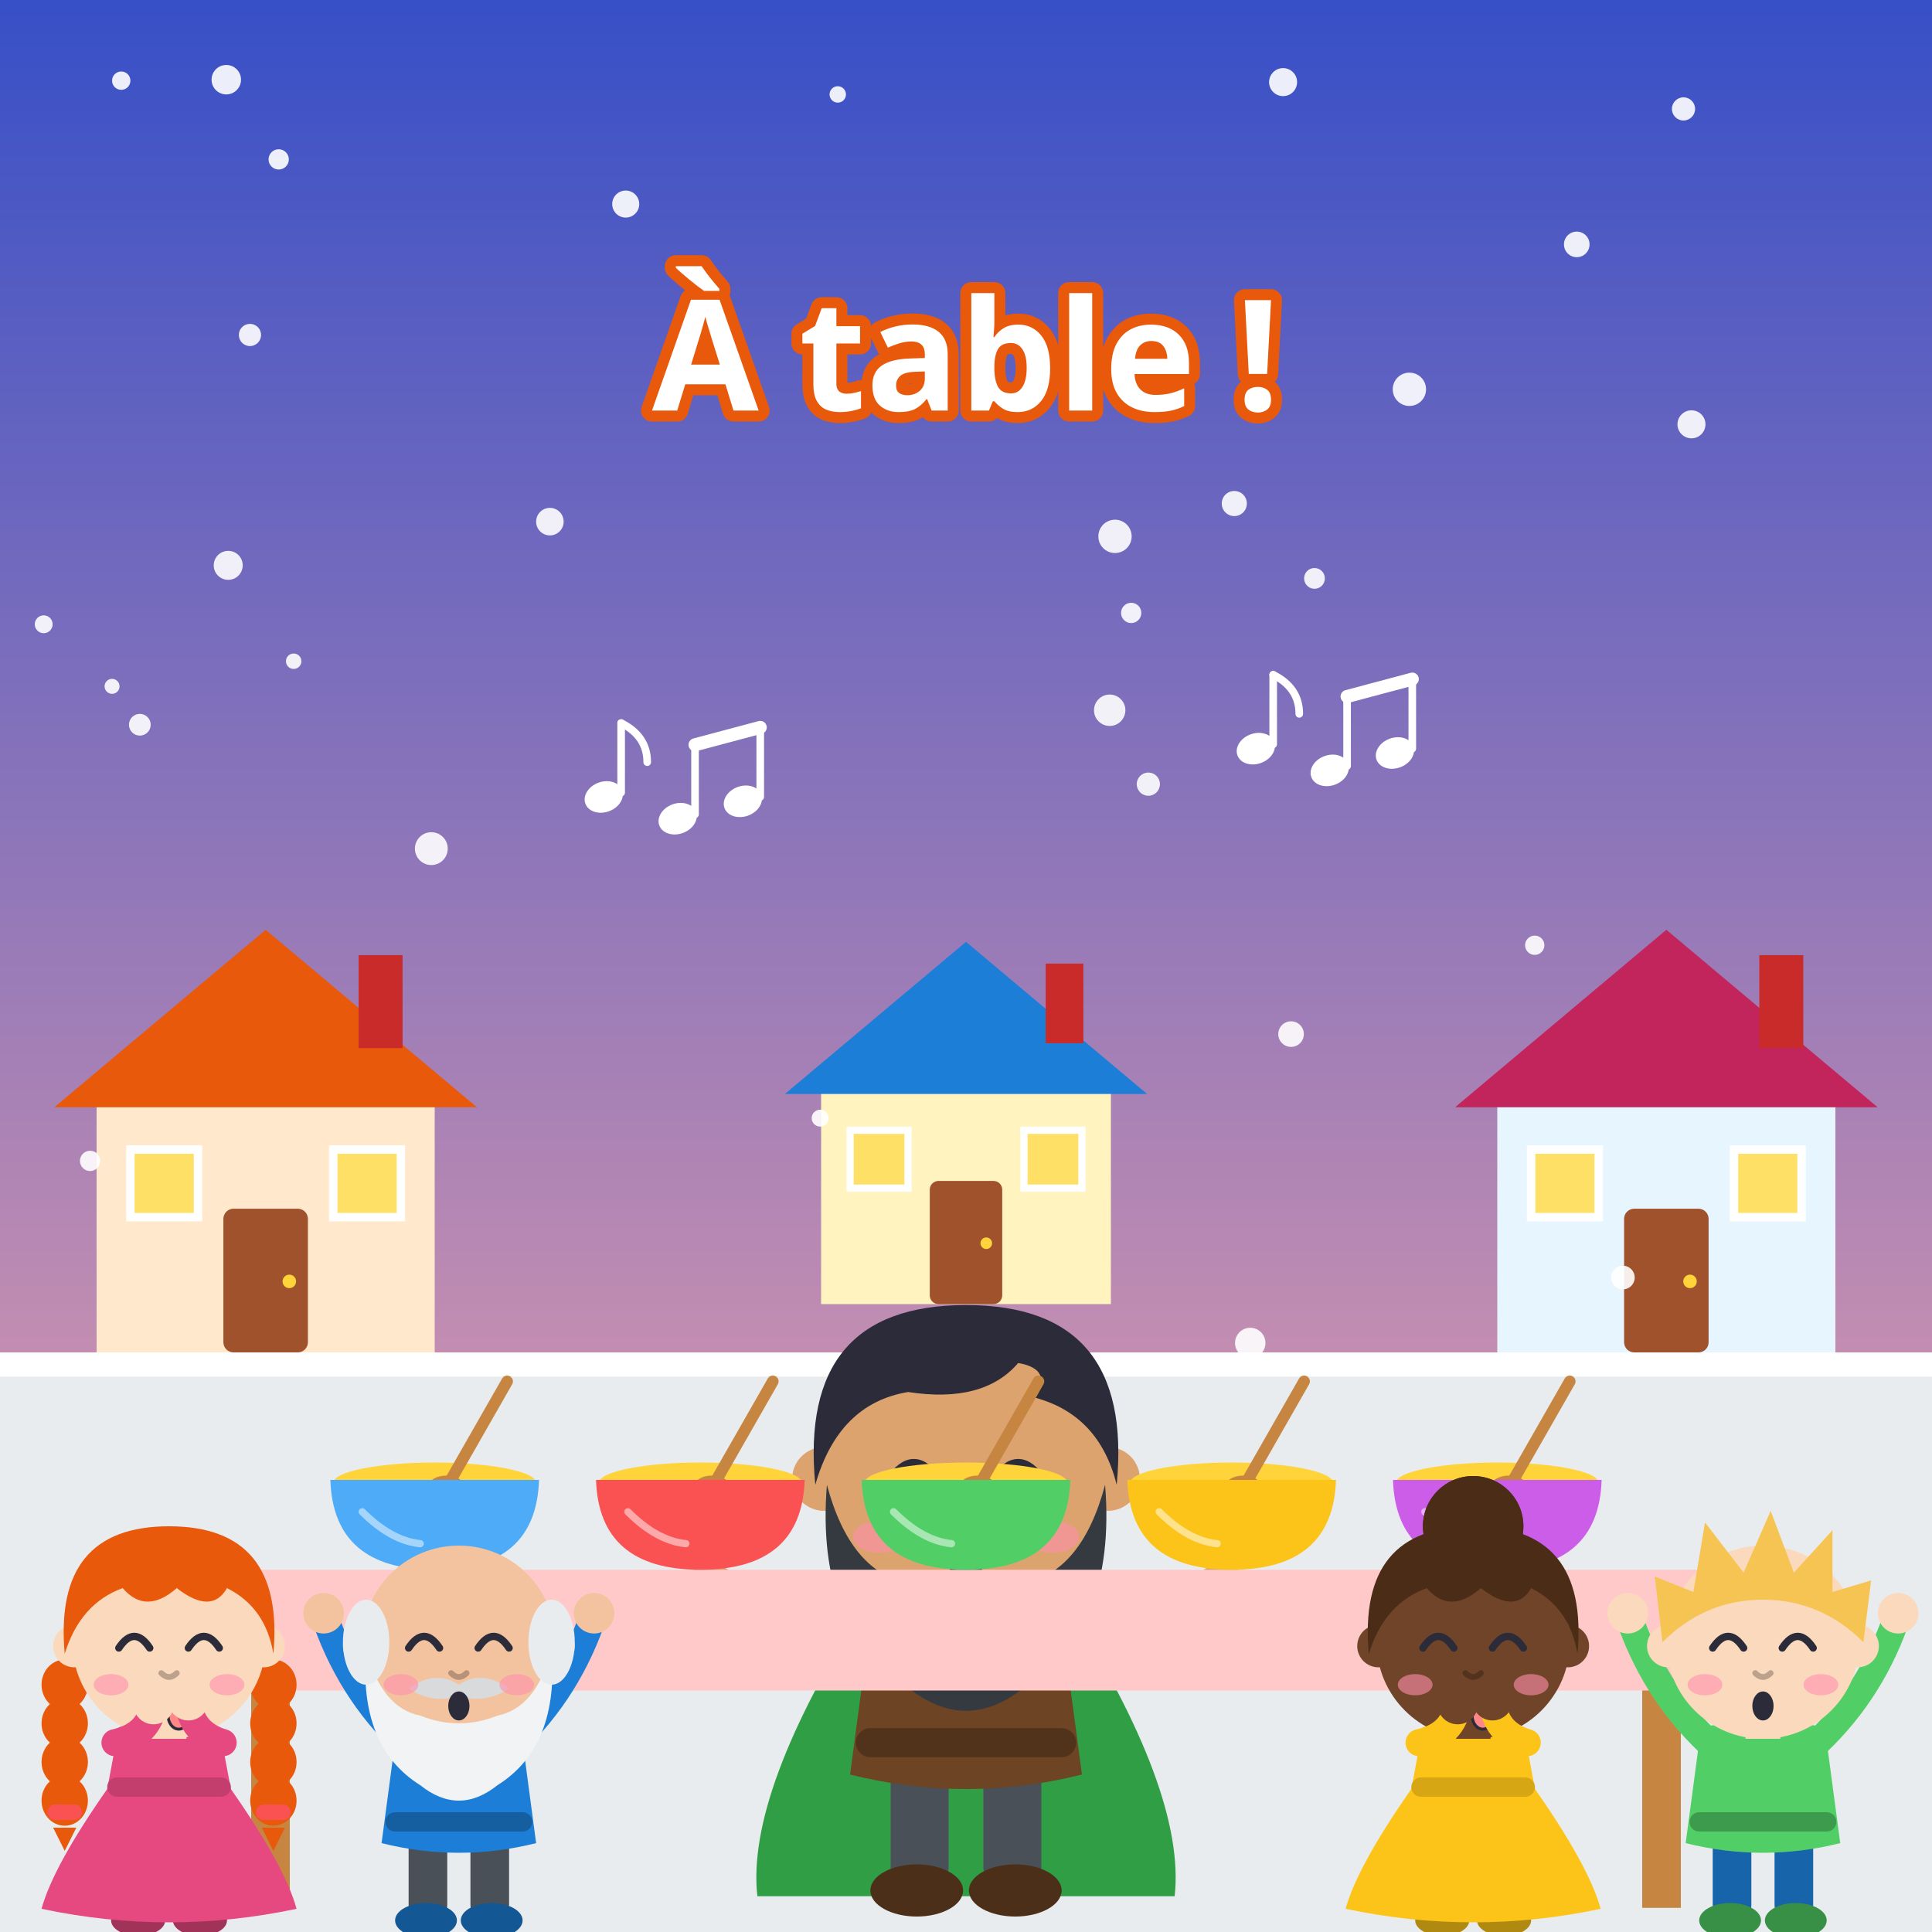
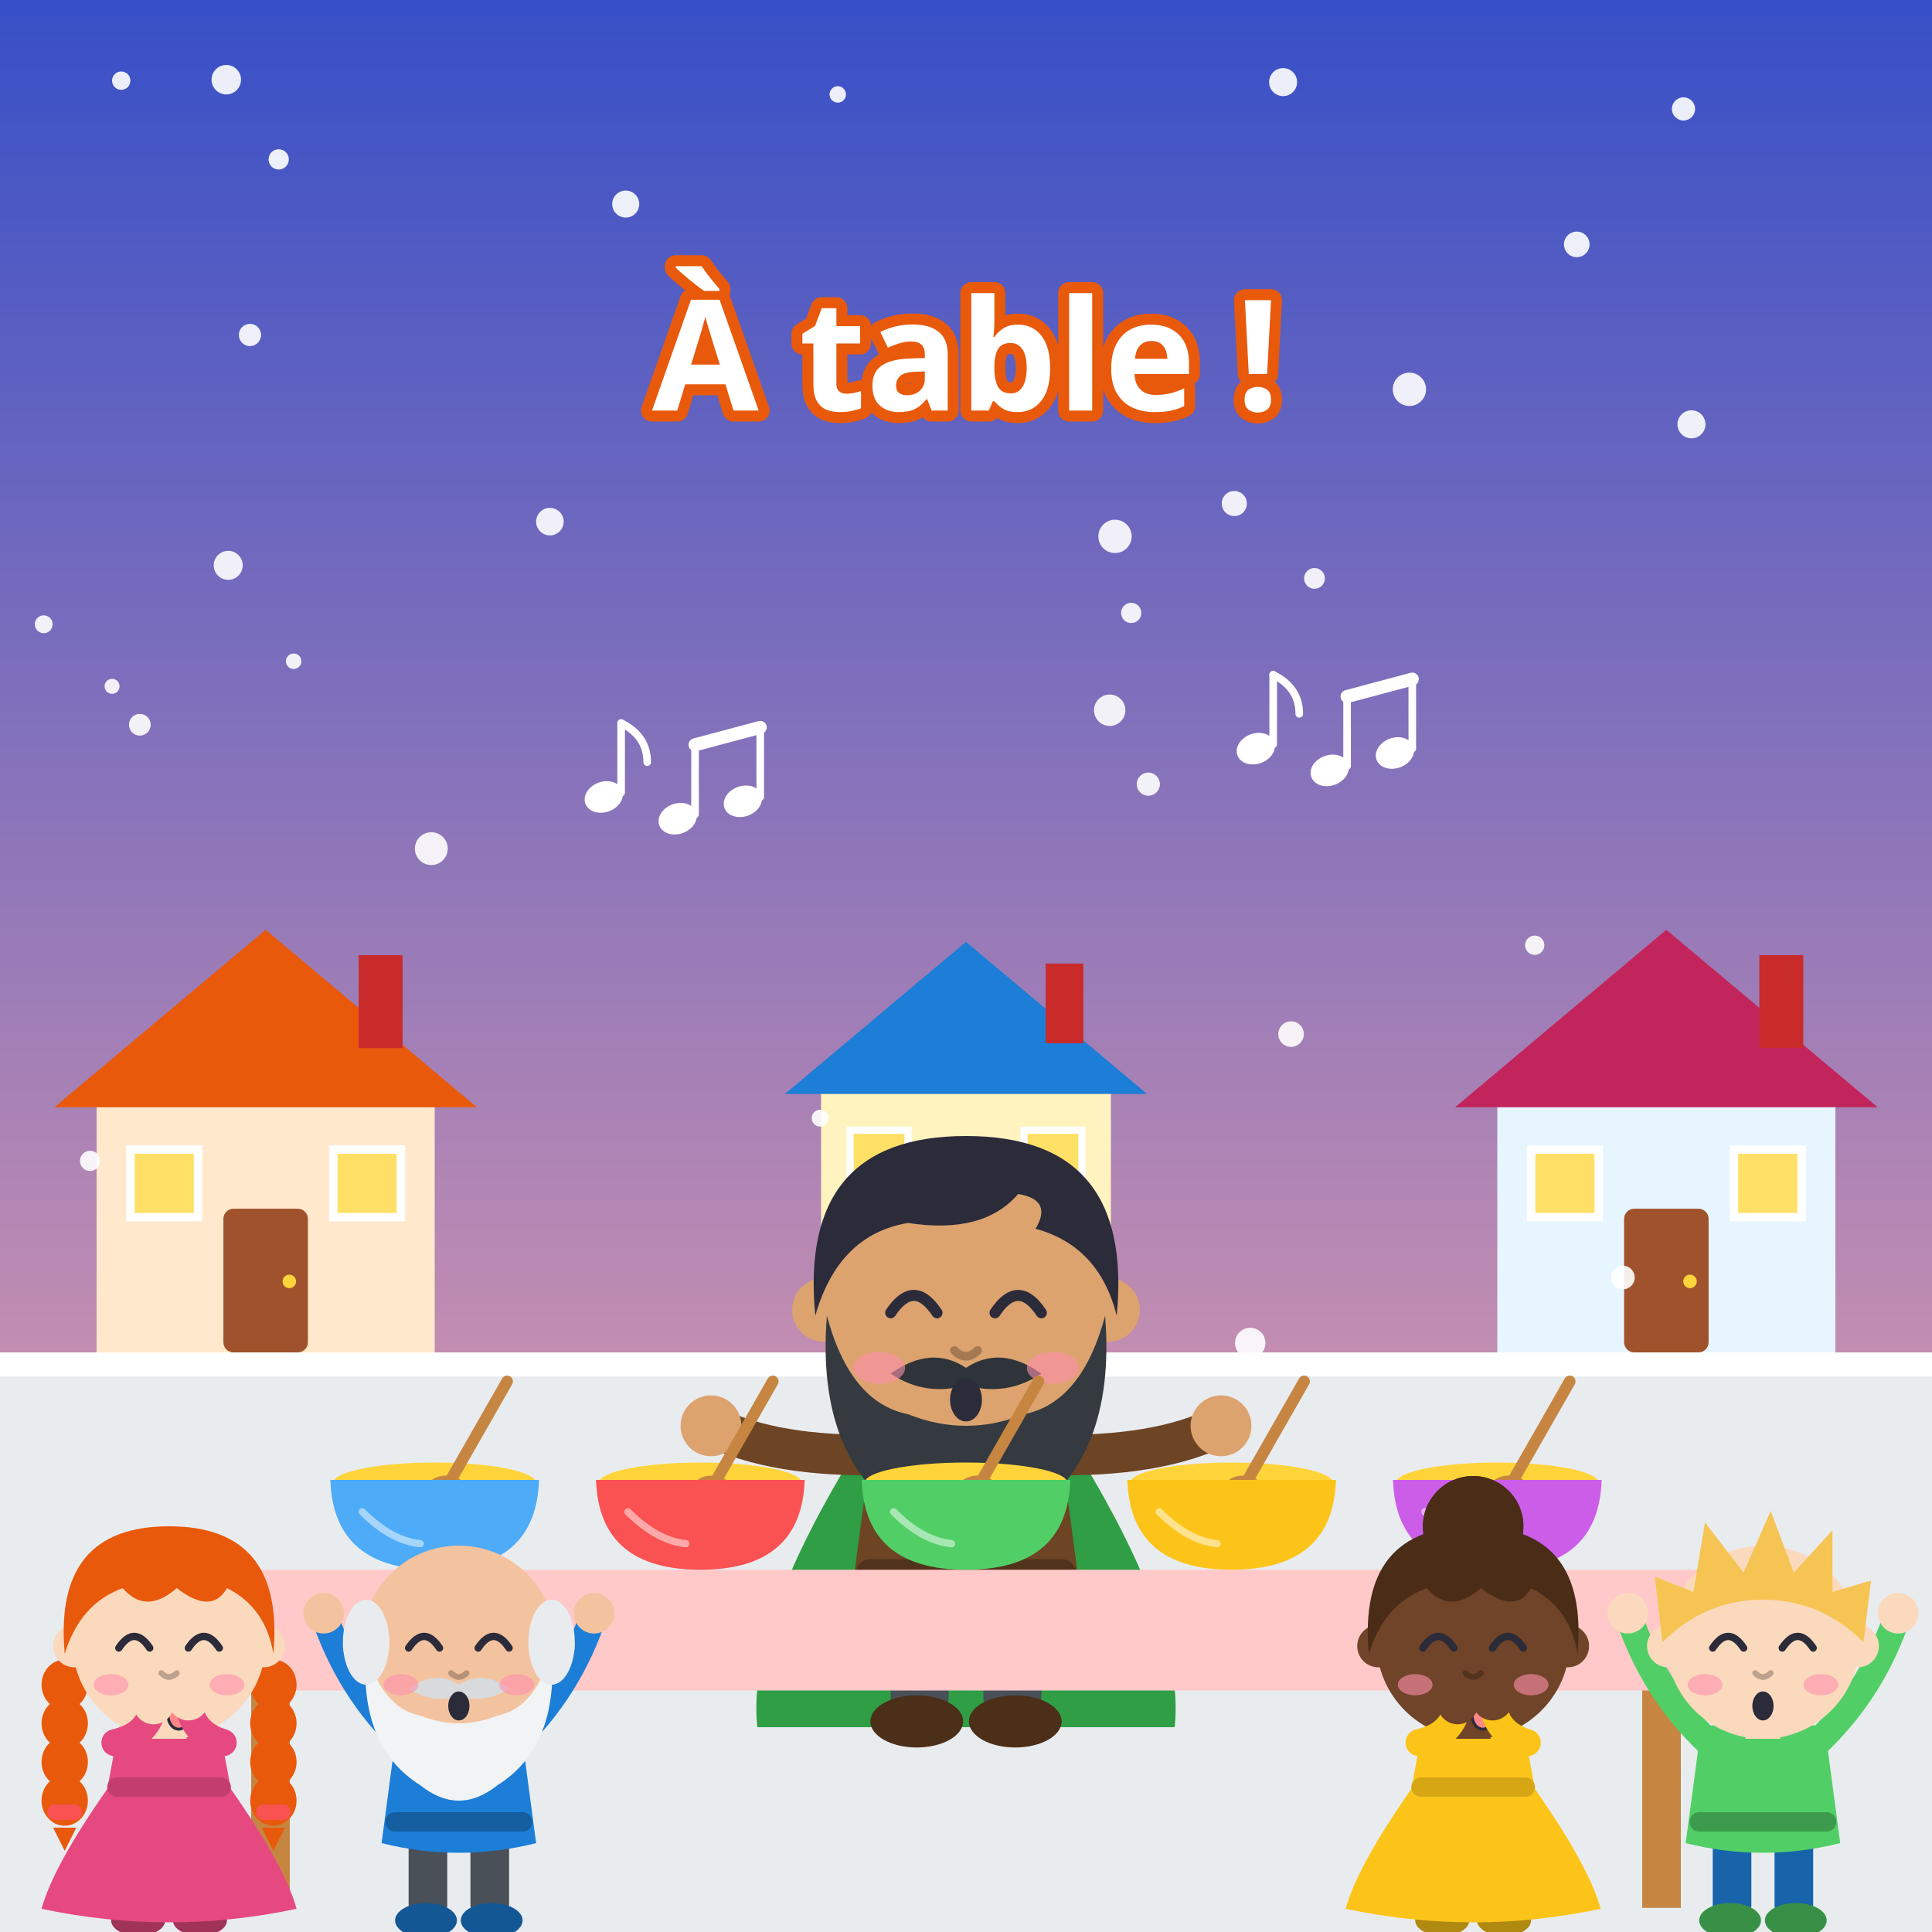
<svg xmlns="http://www.w3.org/2000/svg" viewBox="0 0 800 800" width="800" height="800">
  <defs>
    <linearGradient id="d12" x1="0" y1="0" x2="0" y2="1">
      <stop offset="0" stop-color="#364fc7" />
      <stop offset="1" stop-color="#ffa8a8" />
    </linearGradient>
  </defs>
  <rect x="0" y="0" width="800" height="800" fill="url(#d12)" />
  <g transform="translate(110 560) scale(0.7 0.7)">
    <rect x="-100" y="-150" width="200" height="150" fill="#ffe8cc" />
    <polygon points="-125,-145 0,-250 125,-145" fill="#e8590c" />
    <rect x="-25" y="-85" width="50" height="85" rx="6" fill="#a0522d" />
    <circle cx="14" cy="-42" r="4" fill="#ffd43b" />
    <rect x="-80" y="-120" width="40" height="40" fill="#ffe066" stroke="#fff" stroke-width="5" />
    <rect x="40" y="-120" width="40" height="40" fill="#ffe066" stroke="#fff" stroke-width="5" />
    <rect x="55" y="-235" width="26" height="55" fill="#c92a2a" />
  </g>
  <g transform="translate(400 540) scale(0.6 0.6)">
    <rect x="-100" y="-150" width="200" height="150" fill="#fff3bf" />
    <polygon points="-125,-145 0,-250 125,-145" fill="#1c7ed6" />
    <rect x="-25" y="-85" width="50" height="85" rx="6" fill="#a0522d" />
    <circle cx="14" cy="-42" r="4" fill="#ffd43b" />
    <rect x="-80" y="-120" width="40" height="40" fill="#ffe066" stroke="#fff" stroke-width="5" />
    <rect x="40" y="-120" width="40" height="40" fill="#ffe066" stroke="#fff" stroke-width="5" />
    <rect x="55" y="-235" width="26" height="55" fill="#c92a2a" />
  </g>
  <g transform="translate(690 560) scale(0.7 0.7)">
    <rect x="-100" y="-150" width="200" height="150" fill="#e7f5ff" />
    <polygon points="-125,-145 0,-250 125,-145" fill="#c2255c" />
    <rect x="-25" y="-85" width="50" height="85" rx="6" fill="#a0522d" />
    <circle cx="14" cy="-42" r="4" fill="#ffd43b" />
    <rect x="-80" y="-120" width="40" height="40" fill="#ffe066" stroke="#fff" stroke-width="5" />
    <rect x="40" y="-120" width="40" height="40" fill="#ffe066" stroke="#fff" stroke-width="5" />
    <rect x="55" y="-235" width="26" height="55" fill="#c92a2a" />
  </g>
  <rect x="0" y="560" width="800" height="240" fill="#e9ecef" />
  <g>
    <polygon points="0,560 800,560 800,570 0,570" fill="#fff" />
  </g>
  <circle cx="259.1" cy="84.5" r="5.6" fill="#ffffff" opacity="0.9" />
  <circle cx="57.9" cy="300.1" r="4.5" fill="#ffffff" opacity="0.9" />
  <circle cx="46.4" cy="284.2" r="3.1" fill="#ffffff" opacity="0.9" />
  <circle cx="346.9" cy="39.1" r="3.4" fill="#ffffff" opacity="0.9" />
  <circle cx="339.6" cy="463" r="3.5" fill="#ffffff" opacity="0.9" />
  <circle cx="178.6" cy="351.4" r="6.8" fill="#ffffff" opacity="0.9" />
  <circle cx="461.7" cy="222.1" r="6.9" fill="#ffffff" opacity="0.9" />
  <circle cx="37.3" cy="480.7" r="4.2" fill="#ffffff" opacity="0.9" />
  <circle cx="115.4" cy="66" r="4.2" fill="#ffffff" opacity="0.9" />
  <circle cx="652.9" cy="101.2" r="5.3" fill="#ffffff" opacity="0.9" />
  <circle cx="511.1" cy="208.5" r="5.2" fill="#ffffff" opacity="0.9" />
  <circle cx="50.2" cy="33.4" r="3.8" fill="#ffffff" opacity="0.9" />
  <circle cx="544.3" cy="239.5" r="4.3" fill="#ffffff" opacity="0.9" />
  <circle cx="468.4" cy="253.8" r="4.2" fill="#ffffff" opacity="0.9" />
  <circle cx="635.5" cy="391.4" r="4" fill="#ffffff" opacity="0.9" />
  <circle cx="459.5" cy="294.1" r="6.5" fill="#ffffff" opacity="0.9" />
  <circle cx="583.6" cy="161.2" r="6.9" fill="#ffffff" opacity="0.9" />
  <circle cx="94.5" cy="234.1" r="6" fill="#ffffff" opacity="0.9" />
  <circle cx="121.6" cy="273.8" r="3.2" fill="#ffffff" opacity="0.9" />
  <circle cx="534.6" cy="428.2" r="5.3" fill="#ffffff" opacity="0.9" />
  <circle cx="700.4" cy="175.7" r="5.8" fill="#ffffff" opacity="0.9" />
  <circle cx="475.5" cy="324.7" r="4.8" fill="#ffffff" opacity="0.9" />
  <circle cx="672" cy="529" r="4.9" fill="#ffffff" opacity="0.9" />
  <circle cx="531.3" cy="34" r="5.8" fill="#ffffff" opacity="0.9" />
  <circle cx="517.7" cy="556.1" r="6.3" fill="#ffffff" opacity="0.9" />
  <circle cx="227.7" cy="216" r="5.7" fill="#ffffff" opacity="0.9" />
  <circle cx="18.1" cy="258.5" r="3.7" fill="#ffffff" opacity="0.9" />
  <circle cx="93.7" cy="33" r="6.1" fill="#ffffff" opacity="0.9" />
  <circle cx="103.5" cy="138.7" r="4.6" fill="#ffffff" opacity="0.9" />
  <circle cx="697.1" cy="45.1" r="4.8" fill="#ffffff" opacity="0.9" />
-   <g transform="translate(400 790) scale(1.2 1.2)">
+   <g transform="translate(400 720) scale(1.2 1.2)">
    <path d="M -34 -106 Q -76 -40 -72 -4 L 72 -4 Q 76 -40 34 -106 Z" fill="#2f9e44" />
    <rect x="-26" y="-52" width="20" height="46" rx="8" fill="#495057" />
    <rect x="6" y="-52" width="20" height="46" rx="8" fill="#495057" />
    <ellipse cx="-17" cy="-6" rx="16" ry="9" fill="#4c2f19" />
    <ellipse cx="17" cy="-6" rx="16" ry="9" fill="#4c2f19" />
    <path d="M -32 -106 Q 0 -112 32 -106 L 40 -46 Q 0 -36 -40 -46 Z" fill="#6d4424" />
    <rect x="-38" y="-62" width="76" height="10" rx="5" fill="#51331b" />
    <path d="M -28 -98 Q -66 -97 -88 -108" fill="none" stroke="#6d4424" stroke-width="14" stroke-linecap="round" stroke-linejoin="round" />
    <path d="M 28 -98 Q 66 -97 88 -108" fill="none" stroke="#6d4424" stroke-width="14" stroke-linecap="round" stroke-linejoin="round" />
    <circle cx="-88" cy="-108" r="10.5" fill="#dca36f" />
    <circle cx="88" cy="-108" r="10.5" fill="#dca36f" />
    <rect x="-9" y="-116" width="18" height="16" fill="#dca36f" />
    <circle cx="-49" cy="-148" r="11" fill="#dca36f" />
    <circle cx="49" cy="-148" r="11" fill="#dca36f" />
    <circle cx="0" cy="-150" r="50" fill="#dca36f" />
    <g>
      <path d="M -48 -146 Q -52 -96 -20 -76 Q 0 -60 20 -76 Q 52 -96 48 -146 Q 40 -116 20 -112 Q 0 -104 -20 -112 Q -40 -116 -48 -146 Z" fill="#343a40" />
      <path d="M -26 -126 Q -12 -136 0 -128 Q 12 -136 26 -126 Q 14 -118 0 -122 Q -14 -118 -26 -126 Z" fill="#2e3439" />
    </g>
    <ellipse cx="-30" cy="-128" rx="9" ry="5.5" fill="#ff8fab" opacity="0.6" />
    <ellipse cx="30" cy="-128" rx="9" ry="5.5" fill="#ff8fab" opacity="0.6" />
    <path d="M -26 -147 Q -18 -159 -10 -147" fill="none" stroke="#2b2b3a" stroke-width="3.8" stroke-linecap="round" stroke-linejoin="round" />
    <path d="M 10 -147 Q 18 -159 26 -147" fill="none" stroke="#2b2b3a" stroke-width="3.8" stroke-linecap="round" stroke-linejoin="round" />
    <path d="M -4 -134 Q 0 -130 4 -134" fill="none" stroke="#a57a53" stroke-width="3" stroke-linecap="round" stroke-linejoin="round" />
    <ellipse cx="0" cy="-117" rx="5.5" ry="7.5" fill="#2b2b3a" />
    <path d="M -52 -146 Q -58 -208 0 -208 Q 58 -208 52 -146 Q 46 -170 24 -176 Q 30 -186 18 -188 Q 6 -174 -20 -178 Q -44 -174 -52 -146 Z" fill="#2b2b3a" />
  </g>
  <g>
    <rect x="104" y="670" width="16" height="120" fill="#c68642" />
    <rect x="680" y="670" width="16" height="120" fill="#c68642" />
    <rect x="90" y="652" width="620" height="22" rx="6" fill="#c68642" />
    <path d="M 80.0 650 L 720.0 650 L 726.0 700 L 74.0 700 Z" fill="#ffc9c9" />
  </g>
  <g transform="translate(180 650) scale(0.6 0.6)">
    <ellipse cx="0" cy="-60" rx="70" ry="14" fill="#ffd43b" />
    <g>
      <line x1="10" y1="-60" x2="50" y2="-130" stroke="#c68642" stroke-width="8" stroke-linecap="round" />
      <ellipse cx="8" cy="-58" rx="12" ry="7" fill="#c68642" />
    </g>
    <path d="M -72 -62 Q -70 0 0 0 Q 70 0 72 -62 Z" fill="#4dabf7" />
    <path d="M -50 -40 Q -30 -20 -10 -18" fill="none" stroke="#fff" stroke-width="5" stroke-linecap="round" stroke-linejoin="round" opacity="0.5" />
  </g>
  <g transform="translate(290 650) scale(0.6 0.6)">
    <ellipse cx="0" cy="-60" rx="70" ry="14" fill="#ffd43b" />
    <g>
      <line x1="10" y1="-60" x2="50" y2="-130" stroke="#c68642" stroke-width="8" stroke-linecap="round" />
      <ellipse cx="8" cy="-58" rx="12" ry="7" fill="#c68642" />
    </g>
    <path d="M -72 -62 Q -70 0 0 0 Q 70 0 72 -62 Z" fill="#fa5252" />
    <path d="M -50 -40 Q -30 -20 -10 -18" fill="none" stroke="#fff" stroke-width="5" stroke-linecap="round" stroke-linejoin="round" opacity="0.5" />
  </g>
  <g transform="translate(400 650) scale(0.6 0.6)">
    <ellipse cx="0" cy="-60" rx="70" ry="14" fill="#ffd43b" />
    <g>
      <line x1="10" y1="-60" x2="50" y2="-130" stroke="#c68642" stroke-width="8" stroke-linecap="round" />
      <ellipse cx="8" cy="-58" rx="12" ry="7" fill="#c68642" />
    </g>
    <path d="M -72 -62 Q -70 0 0 0 Q 70 0 72 -62 Z" fill="#51cf66" />
    <path d="M -50 -40 Q -30 -20 -10 -18" fill="none" stroke="#fff" stroke-width="5" stroke-linecap="round" stroke-linejoin="round" opacity="0.5" />
  </g>
  <g transform="translate(510 650) scale(0.6 0.6)">
    <ellipse cx="0" cy="-60" rx="70" ry="14" fill="#ffd43b" />
    <g>
      <line x1="10" y1="-60" x2="50" y2="-130" stroke="#c68642" stroke-width="8" stroke-linecap="round" />
      <ellipse cx="8" cy="-58" rx="12" ry="7" fill="#c68642" />
    </g>
    <path d="M -72 -62 Q -70 0 0 0 Q 70 0 72 -62 Z" fill="#fcc419" />
    <path d="M -50 -40 Q -30 -20 -10 -18" fill="none" stroke="#fff" stroke-width="5" stroke-linecap="round" stroke-linejoin="round" opacity="0.5" />
  </g>
  <g transform="translate(620 650) scale(0.6 0.6)">
    <ellipse cx="0" cy="-60" rx="70" ry="14" fill="#ffd43b" />
    <g>
      <line x1="10" y1="-60" x2="50" y2="-130" stroke="#c68642" stroke-width="8" stroke-linecap="round" />
      <ellipse cx="8" cy="-58" rx="12" ry="7" fill="#c68642" />
    </g>
    <path d="M -72 -62 Q -70 0 0 0 Q 70 0 72 -62 Z" fill="#cc5de8" />
    <path d="M -50 -40 Q -30 -20 -10 -18" fill="none" stroke="#fff" stroke-width="5" stroke-linecap="round" stroke-linejoin="round" opacity="0.5" />
  </g>
  <g transform="translate(70 800) scale(0.8 0.8)">
    <g>
      <ellipse cx="-54" cy="-128" rx="12" ry="13" fill="#e8590c" />
      <ellipse cx="-54" cy="-108" rx="12" ry="13" fill="#e8590c" />
      <ellipse cx="-54" cy="-88" rx="12" ry="13" fill="#e8590c" />
      <ellipse cx="-54" cy="-68" rx="12" ry="13" fill="#e8590c" />
      <polygon points="-48,-54 -60,-54 -54,-42" fill="#e8590c" />
      <rect x="-63" y="-66" width="18" height="8" rx="4" fill="#fa5252" />
      <ellipse cx="54" cy="-128" rx="12" ry="13" fill="#e8590c" />
      <ellipse cx="54" cy="-108" rx="12" ry="13" fill="#e8590c" />
      <ellipse cx="54" cy="-88" rx="12" ry="13" fill="#e8590c" />
      <ellipse cx="54" cy="-68" rx="12" ry="13" fill="#e8590c" />
      <polygon points="48,-54 60,-54 54,-42" fill="#e8590c" />
      <rect x="45" y="-66" width="18" height="8" rx="4" fill="#fa5252" />
    </g>
    <ellipse cx="-16" cy="-6" rx="14" ry="8" fill="#a13359" />
    <ellipse cx="16" cy="-6" rx="14" ry="8" fill="#a13359" />
    <path d="M -26 -106 Q 0 -112 26 -106 L 32 -74 Q 60 -34 66 -12 Q 0 2 -66 -12 Q -60 -34 -32 -74 Z" fill="#e64980" />
    <rect x="-32" y="-80" width="64" height="10" rx="5" fill="#c33e6c" />
    <rect x="-9" y="-116" width="18" height="16" fill="#fbd9bd" />
    <circle cx="-49" cy="-148" r="11" fill="#fbd9bd" />
    <circle cx="49" cy="-148" r="11" fill="#fbd9bd" />
    <circle cx="0" cy="-150" r="50" fill="#fbd9bd" />
    <ellipse cx="-30" cy="-128" rx="9" ry="5.5" fill="#ff8fab" opacity="0.6" />
    <ellipse cx="30" cy="-128" rx="9" ry="5.5" fill="#ff8fab" opacity="0.6" />
    <path d="M -26 -147 Q -18 -159 -10 -147" fill="none" stroke="#2b2b3a" stroke-width="3.8" stroke-linecap="round" stroke-linejoin="round" />
    <path d="M 10 -147 Q 18 -159 26 -147" fill="none" stroke="#2b2b3a" stroke-width="3.8" stroke-linecap="round" stroke-linejoin="round" />
    <path d="M -4 -134 Q 0 -130 4 -134" fill="none" stroke="#bca28d" stroke-width="3" stroke-linecap="round" stroke-linejoin="round" />
    <path d="M -10.8 -121 Q 0 -109 10.8 -121" fill="none" stroke="#2b2b3a" stroke-width="3.8" stroke-linecap="round" stroke-linejoin="round" />
    <ellipse cx="5" cy="-112" rx="5.5" ry="7" fill="#ff8787" stroke="#2b2b3a" stroke-width="1.5" />
    <path d="M -54 -144 Q -60 -210 0 -210 Q 60 -210 54 -144 Q 50 -168 30 -178 Q 22 -164 4 -178 Q -12 -164 -24 -178 Q -46 -170 -54 -144 Z" fill="#e8590c" />
    <path d="M -28 -98 Q -10 -102 -8 -118" fill="none" stroke="#e64980" stroke-width="14" stroke-linecap="round" stroke-linejoin="round" />
    <path d="M 28 -98 Q 11 -103 10 -120" fill="none" stroke="#e64980" stroke-width="14" stroke-linecap="round" stroke-linejoin="round" />
    <circle cx="-8" cy="-118" r="10.5" fill="#fbd9bd" />
    <circle cx="10" cy="-120" r="10.5" fill="#fbd9bd" />
  </g>
  <g transform="translate(190 800) scale(0.8 0.8)">
    <rect x="-26" y="-52" width="20" height="46" rx="8" fill="#495057" />
    <rect x="6" y="-52" width="20" height="46" rx="8" fill="#495057" />
    <ellipse cx="-17" cy="-6" rx="16" ry="9" fill="#135895" />
    <ellipse cx="17" cy="-6" rx="16" ry="9" fill="#135895" />
    <path d="M -32 -106 Q 0 -112 32 -106 L 40 -46 Q 0 -36 -40 -46 Z" fill="#1c7ed6" />
    <rect x="-38" y="-62" width="76" height="10" rx="5" fill="#155ea0" />
    <path d="M -28 -98 Q -57 -125.5 -70 -165" fill="none" stroke="#1c7ed6" stroke-width="14" stroke-linecap="round" stroke-linejoin="round" />
    <path d="M 28 -98 Q 57 -125.5 70 -165" fill="none" stroke="#1c7ed6" stroke-width="14" stroke-linecap="round" stroke-linejoin="round" />
    <circle cx="-70" cy="-165" r="10.5" fill="#f3c3a0" />
    <circle cx="70" cy="-165" r="10.5" fill="#f3c3a0" />
    <rect x="-9" y="-116" width="18" height="16" fill="#f3c3a0" />
    <circle cx="-49" cy="-148" r="11" fill="#f3c3a0" />
    <circle cx="49" cy="-148" r="11" fill="#f3c3a0" />
    <circle cx="0" cy="-150" r="50" fill="#f3c3a0" />
    <g>
      <path d="M -48 -146 Q -52 -96 -20 -76 Q 0 -60 20 -76 Q 52 -96 48 -146 Q 40 -116 20 -112 Q 0 -104 -20 -112 Q -40 -116 -48 -146 Z" fill="#f1f3f5" />
      <path d="M -26 -126 Q -12 -136 0 -128 Q 12 -136 26 -126 Q 14 -118 0 -122 Q -14 -118 -26 -126 Z" fill="#d8dadc" />
    </g>
    <ellipse cx="-30" cy="-128" rx="9" ry="5.5" fill="#ff8fab" opacity="0.6" />
    <ellipse cx="30" cy="-128" rx="9" ry="5.5" fill="#ff8fab" opacity="0.6" />
    <path d="M -26 -147 Q -18 -159 -10 -147" fill="none" stroke="#2b2b3a" stroke-width="3.8" stroke-linecap="round" stroke-linejoin="round" />
    <path d="M 10 -147 Q 18 -159 26 -147" fill="none" stroke="#2b2b3a" stroke-width="3.8" stroke-linecap="round" stroke-linejoin="round" />
    <path d="M -4 -134 Q 0 -130 4 -134" fill="none" stroke="#b69278" stroke-width="3" stroke-linecap="round" stroke-linejoin="round" />
    <ellipse cx="0" cy="-117" rx="5.5" ry="7.5" fill="#2b2b3a" />
    <g>
      <ellipse cx="-48" cy="-150" rx="12" ry="22" fill="#e9ecef" />
      <ellipse cx="48" cy="-150" rx="12" ry="22" fill="#e9ecef" />
    </g>
  </g>
  <g transform="translate(610 800) scale(0.8 0.8)">
    <circle cx="0" cy="-210" r="26" fill="#4a2c17" />
    <ellipse cx="-16" cy="-6" rx="14" ry="8" fill="#b08911" />
    <ellipse cx="16" cy="-6" rx="14" ry="8" fill="#b08911" />
    <path d="M -26 -106 Q 0 -112 26 -106 L 32 -74 Q 60 -34 66 -12 Q 0 2 -66 -12 Q -60 -34 -32 -74 Z" fill="#fcc419" />
    <rect x="-32" y="-80" width="64" height="10" rx="5" fill="#d6a615" />
    <rect x="-9" y="-116" width="18" height="16" fill="#6f4428" />
    <circle cx="-49" cy="-148" r="11" fill="#6f4428" />
    <circle cx="49" cy="-148" r="11" fill="#6f4428" />
    <circle cx="0" cy="-150" r="50" fill="#6f4428" />
    <ellipse cx="-30" cy="-128" rx="9" ry="5.5" fill="#ff8fab" opacity="0.6" />
    <ellipse cx="30" cy="-128" rx="9" ry="5.5" fill="#ff8fab" opacity="0.6" />
    <path d="M -26 -147 Q -18 -159 -10 -147" fill="none" stroke="#2b2b3a" stroke-width="3.8" stroke-linecap="round" stroke-linejoin="round" />
    <path d="M 10 -147 Q 18 -159 26 -147" fill="none" stroke="#2b2b3a" stroke-width="3.8" stroke-linecap="round" stroke-linejoin="round" />
    <path d="M -4 -134 Q 0 -130 4 -134" fill="none" stroke="#53331e" stroke-width="3" stroke-linecap="round" stroke-linejoin="round" />
    <path d="M -10.8 -121 Q 0 -109 10.8 -121" fill="none" stroke="#2b2b3a" stroke-width="3.8" stroke-linecap="round" stroke-linejoin="round" />
    <ellipse cx="5" cy="-112" rx="5.5" ry="7" fill="#ff8787" stroke="#2b2b3a" stroke-width="1.5" />
    <path d="M -54 -144 Q -60 -210 0 -210 Q 60 -210 54 -144 Q 50 -168 30 -178 Q 22 -164 4 -178 Q -12 -164 -24 -178 Q -46 -170 -54 -144 Z" fill="#4a2c17" />
    <circle cx="0" cy="-210" r="26" fill="#4a2c17" />
    <path d="M -28 -98 Q -10 -102 -8 -118" fill="none" stroke="#fcc419" stroke-width="14" stroke-linecap="round" stroke-linejoin="round" />
    <path d="M 28 -98 Q 11 -103 10 -120" fill="none" stroke="#fcc419" stroke-width="14" stroke-linecap="round" stroke-linejoin="round" />
    <circle cx="-8" cy="-118" r="10.5" fill="#6f4428" />
    <circle cx="10" cy="-120" r="10.5" fill="#6f4428" />
  </g>
  <g transform="translate(730 800) scale(0.8 0.8)">
    <rect x="-26" y="-52" width="20" height="46" rx="8" fill="#1864ab" />
    <rect x="6" y="-52" width="20" height="46" rx="8" fill="#1864ab" />
    <ellipse cx="-17" cy="-6" rx="16" ry="9" fill="#389047" />
    <ellipse cx="17" cy="-6" rx="16" ry="9" fill="#389047" />
    <path d="M -32 -106 Q 0 -112 32 -106 L 40 -46 Q 0 -36 -40 -46 Z" fill="#51cf66" />
    <rect x="-38" y="-62" width="76" height="10" rx="5" fill="#3c9b4c" />
    <path d="M -28 -98 Q -57 -125.5 -70 -165" fill="none" stroke="#51cf66" stroke-width="14" stroke-linecap="round" stroke-linejoin="round" />
    <path d="M 28 -98 Q 57 -125.5 70 -165" fill="none" stroke="#51cf66" stroke-width="14" stroke-linecap="round" stroke-linejoin="round" />
    <circle cx="-70" cy="-165" r="10.5" fill="#fbd9bd" />
    <circle cx="70" cy="-165" r="10.5" fill="#fbd9bd" />
    <rect x="-9" y="-116" width="18" height="16" fill="#fbd9bd" />
    <circle cx="-49" cy="-148" r="11" fill="#fbd9bd" />
    <circle cx="49" cy="-148" r="11" fill="#fbd9bd" />
    <circle cx="0" cy="-150" r="50" fill="#fbd9bd" />
    <ellipse cx="-30" cy="-128" rx="9" ry="5.5" fill="#ff8fab" opacity="0.6" />
    <ellipse cx="30" cy="-128" rx="9" ry="5.5" fill="#ff8fab" opacity="0.6" />
    <path d="M -26 -147 Q -18 -159 -10 -147" fill="none" stroke="#2b2b3a" stroke-width="3.8" stroke-linecap="round" stroke-linejoin="round" />
    <path d="M 10 -147 Q 18 -159 26 -147" fill="none" stroke="#2b2b3a" stroke-width="3.8" stroke-linecap="round" stroke-linejoin="round" />
    <path d="M -4 -134 Q 0 -130 4 -134" fill="none" stroke="#bca28d" stroke-width="3" stroke-linecap="round" stroke-linejoin="round" />
    <ellipse cx="0" cy="-117" rx="5.5" ry="7.5" fill="#2b2b3a" />
    <path d="M -52 -150 L -56 -184 L -36 -176 L -30 -212 L -10 -186 L 4 -218 L 16 -186 L 36 -208 L 36 -176 L 56 -182 L 52 -150 Q 30 -172 0 -172 Q -30 -172 -52 -150 Z" fill="#f6c453" />
  </g>
  <g transform="translate(250 330) scale(0.9 0.9)">
    <ellipse cx="0" cy="0" rx="9" ry="7" fill="#fff" transform="rotate(-20 0 0)" />
    <line x1="8" y1="-2" x2="8" y2="-34" stroke="#fff" stroke-width="3.5" stroke-linecap="round" />
    <path d="M 8 -34 Q 20 -28 20 -16" fill="none" stroke="#fff" stroke-width="3.5" stroke-linecap="round" stroke-linejoin="round" />
    <ellipse cx="34" cy="10" rx="9" ry="7" fill="#fff" transform="rotate(-20 34 10)" />
    <ellipse cx="64" cy="2" rx="9" ry="7" fill="#fff" transform="rotate(-20 64 2)" />
    <line x1="42" y1="8" x2="42" y2="-24" stroke="#fff" stroke-width="3.5" stroke-linecap="round" />
    <line x1="72" y1="0" x2="72" y2="-32" stroke="#fff" stroke-width="3.5" stroke-linecap="round" />
    <line x1="42" y1="-24" x2="72" y2="-32" stroke="#fff" stroke-width="6" stroke-linecap="round" />
  </g>
  <g transform="translate(520 310) scale(0.9 0.9)">
    <ellipse cx="0" cy="0" rx="9" ry="7" fill="#fff" transform="rotate(-20 0 0)" />
    <line x1="8" y1="-2" x2="8" y2="-34" stroke="#fff" stroke-width="3.5" stroke-linecap="round" />
    <path d="M 8 -34 Q 20 -28 20 -16" fill="none" stroke="#fff" stroke-width="3.5" stroke-linecap="round" stroke-linejoin="round" />
    <ellipse cx="34" cy="10" rx="9" ry="7" fill="#fff" transform="rotate(-20 34 10)" />
    <ellipse cx="64" cy="2" rx="9" ry="7" fill="#fff" transform="rotate(-20 64 2)" />
    <line x1="42" y1="8" x2="42" y2="-24" stroke="#fff" stroke-width="3.5" stroke-linecap="round" />
    <line x1="72" y1="0" x2="72" y2="-32" stroke="#fff" stroke-width="3.5" stroke-linecap="round" />
    <line x1="42" y1="-24" x2="72" y2="-32" stroke="#fff" stroke-width="6" stroke-linecap="round" />
  </g>
  <text x="400" y="170" font-family="Fredoka, Andika, sans-serif" font-weight="700" font-size="64" text-anchor="middle" fill="#fff" stroke="#e8590c" stroke-width="9.1" stroke-linejoin="round" paint-order="stroke">À table !</text>
</svg>
